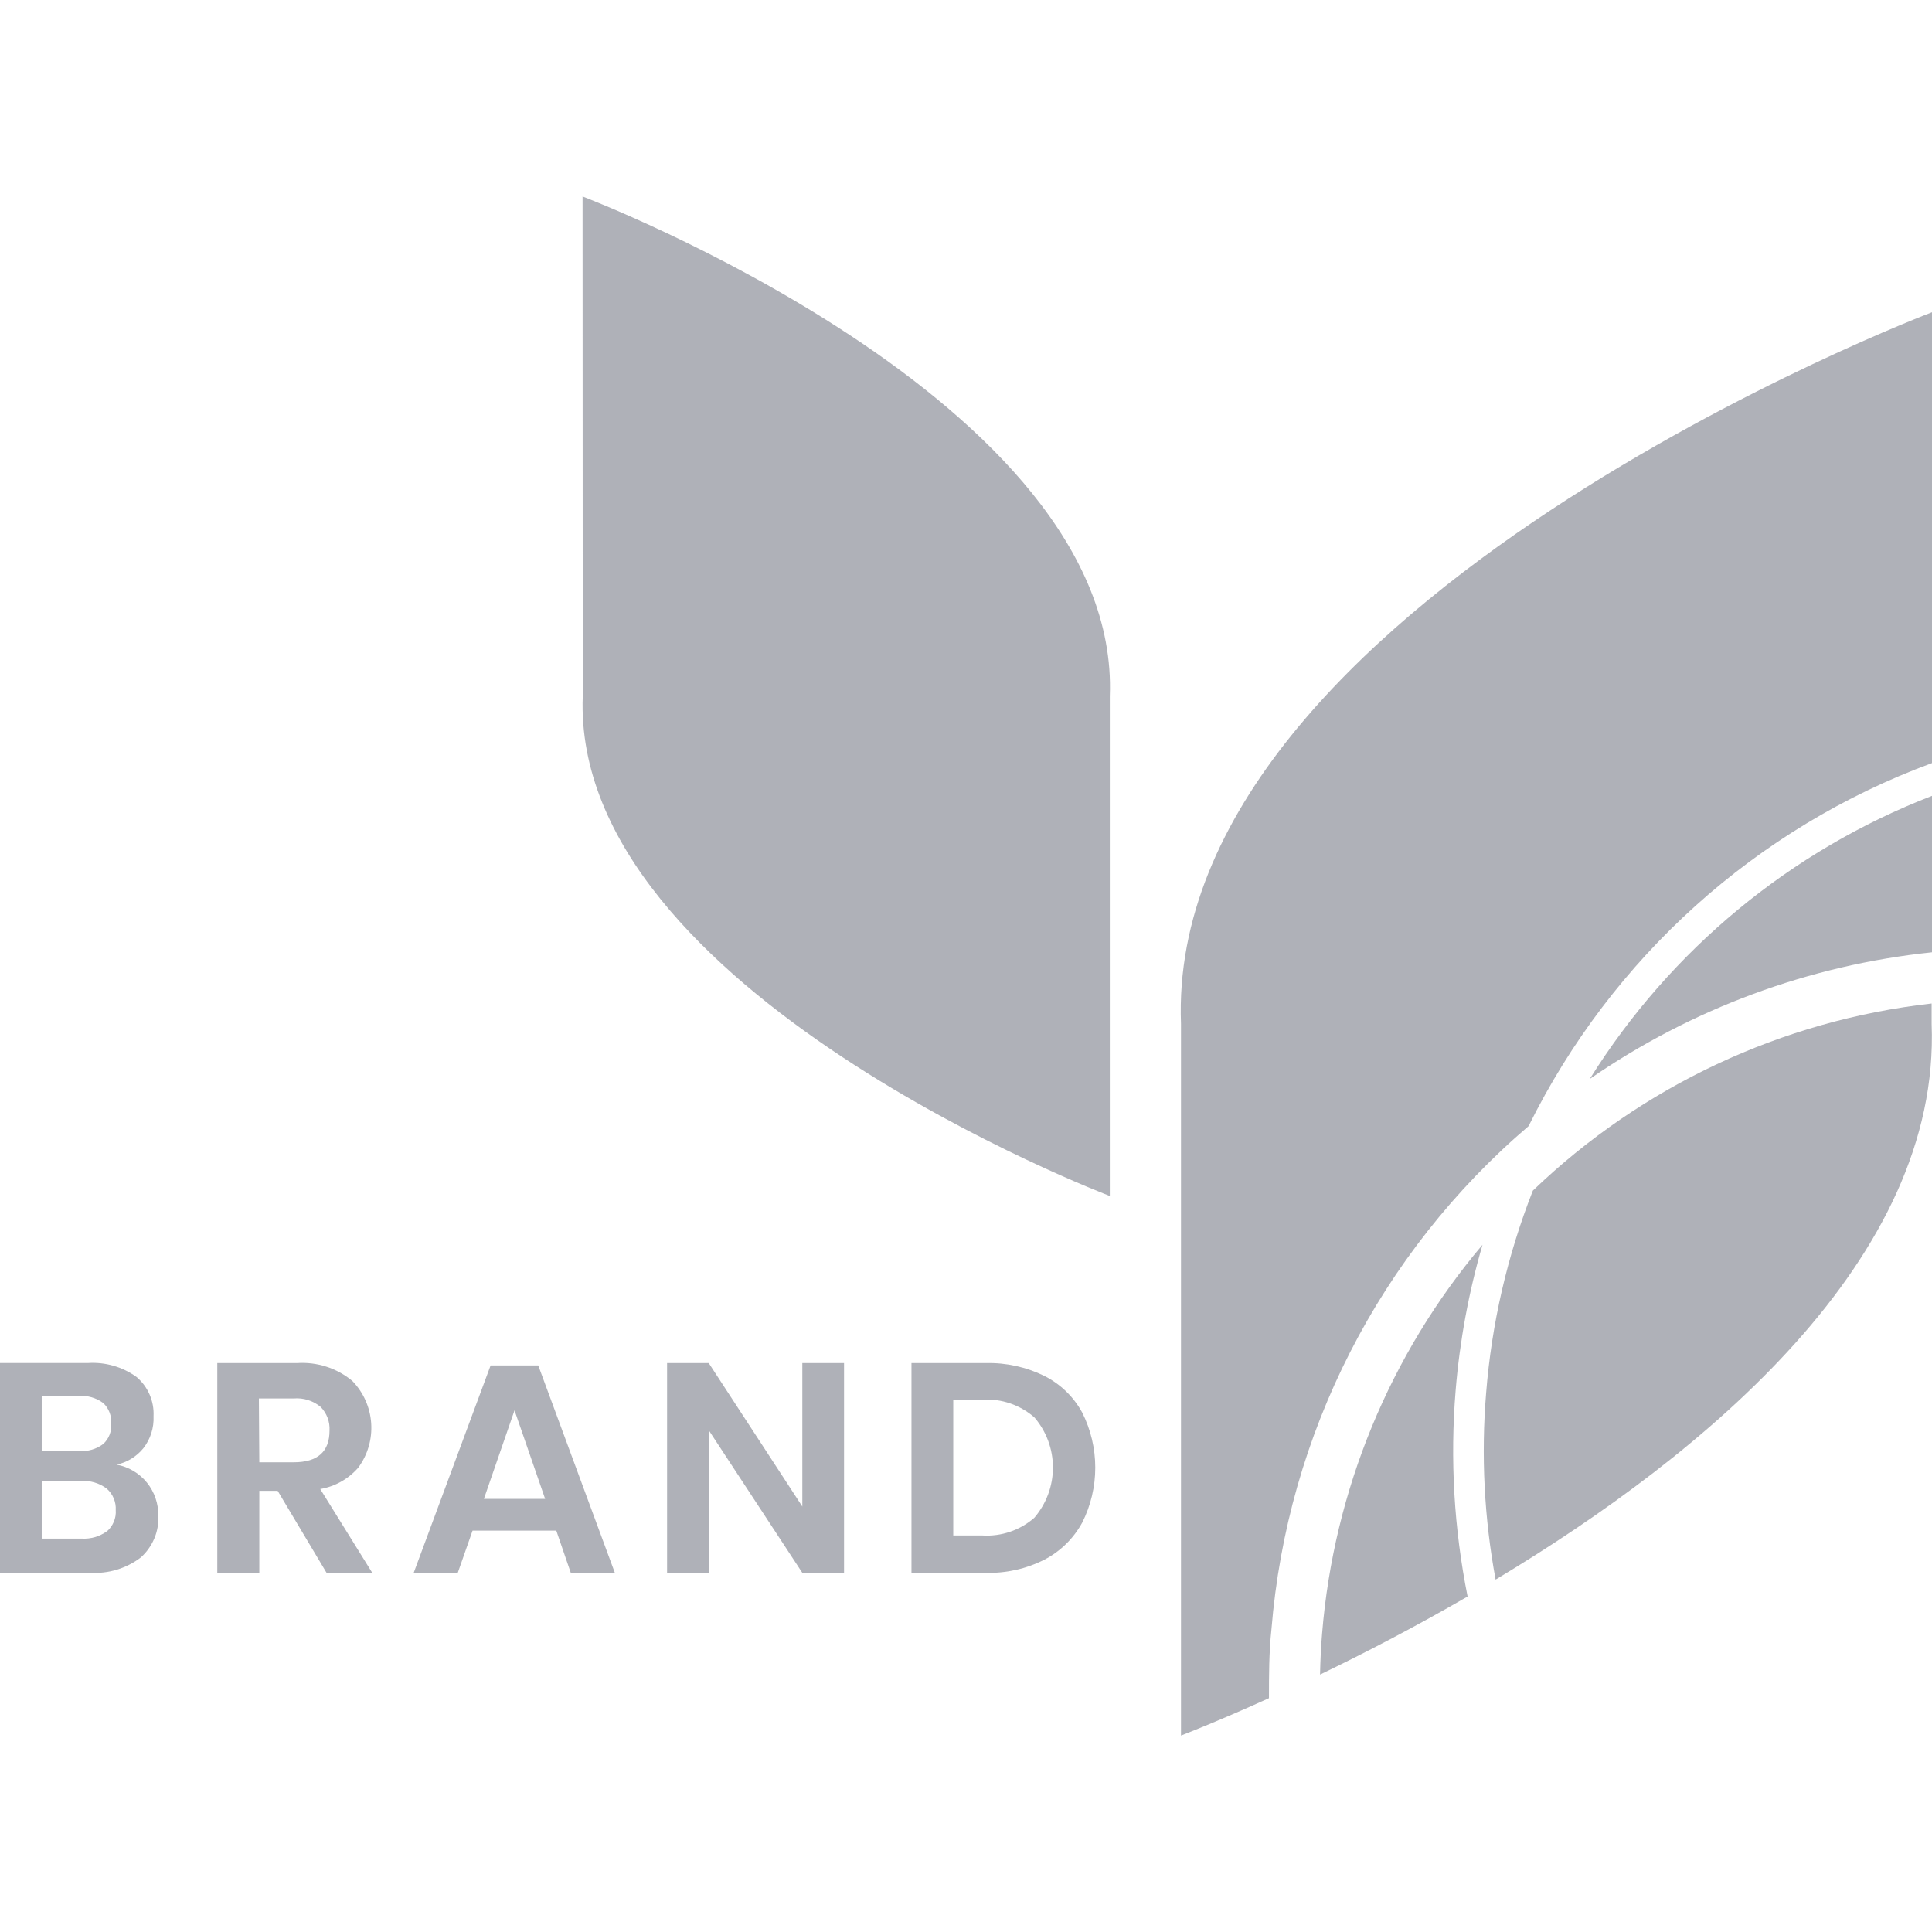
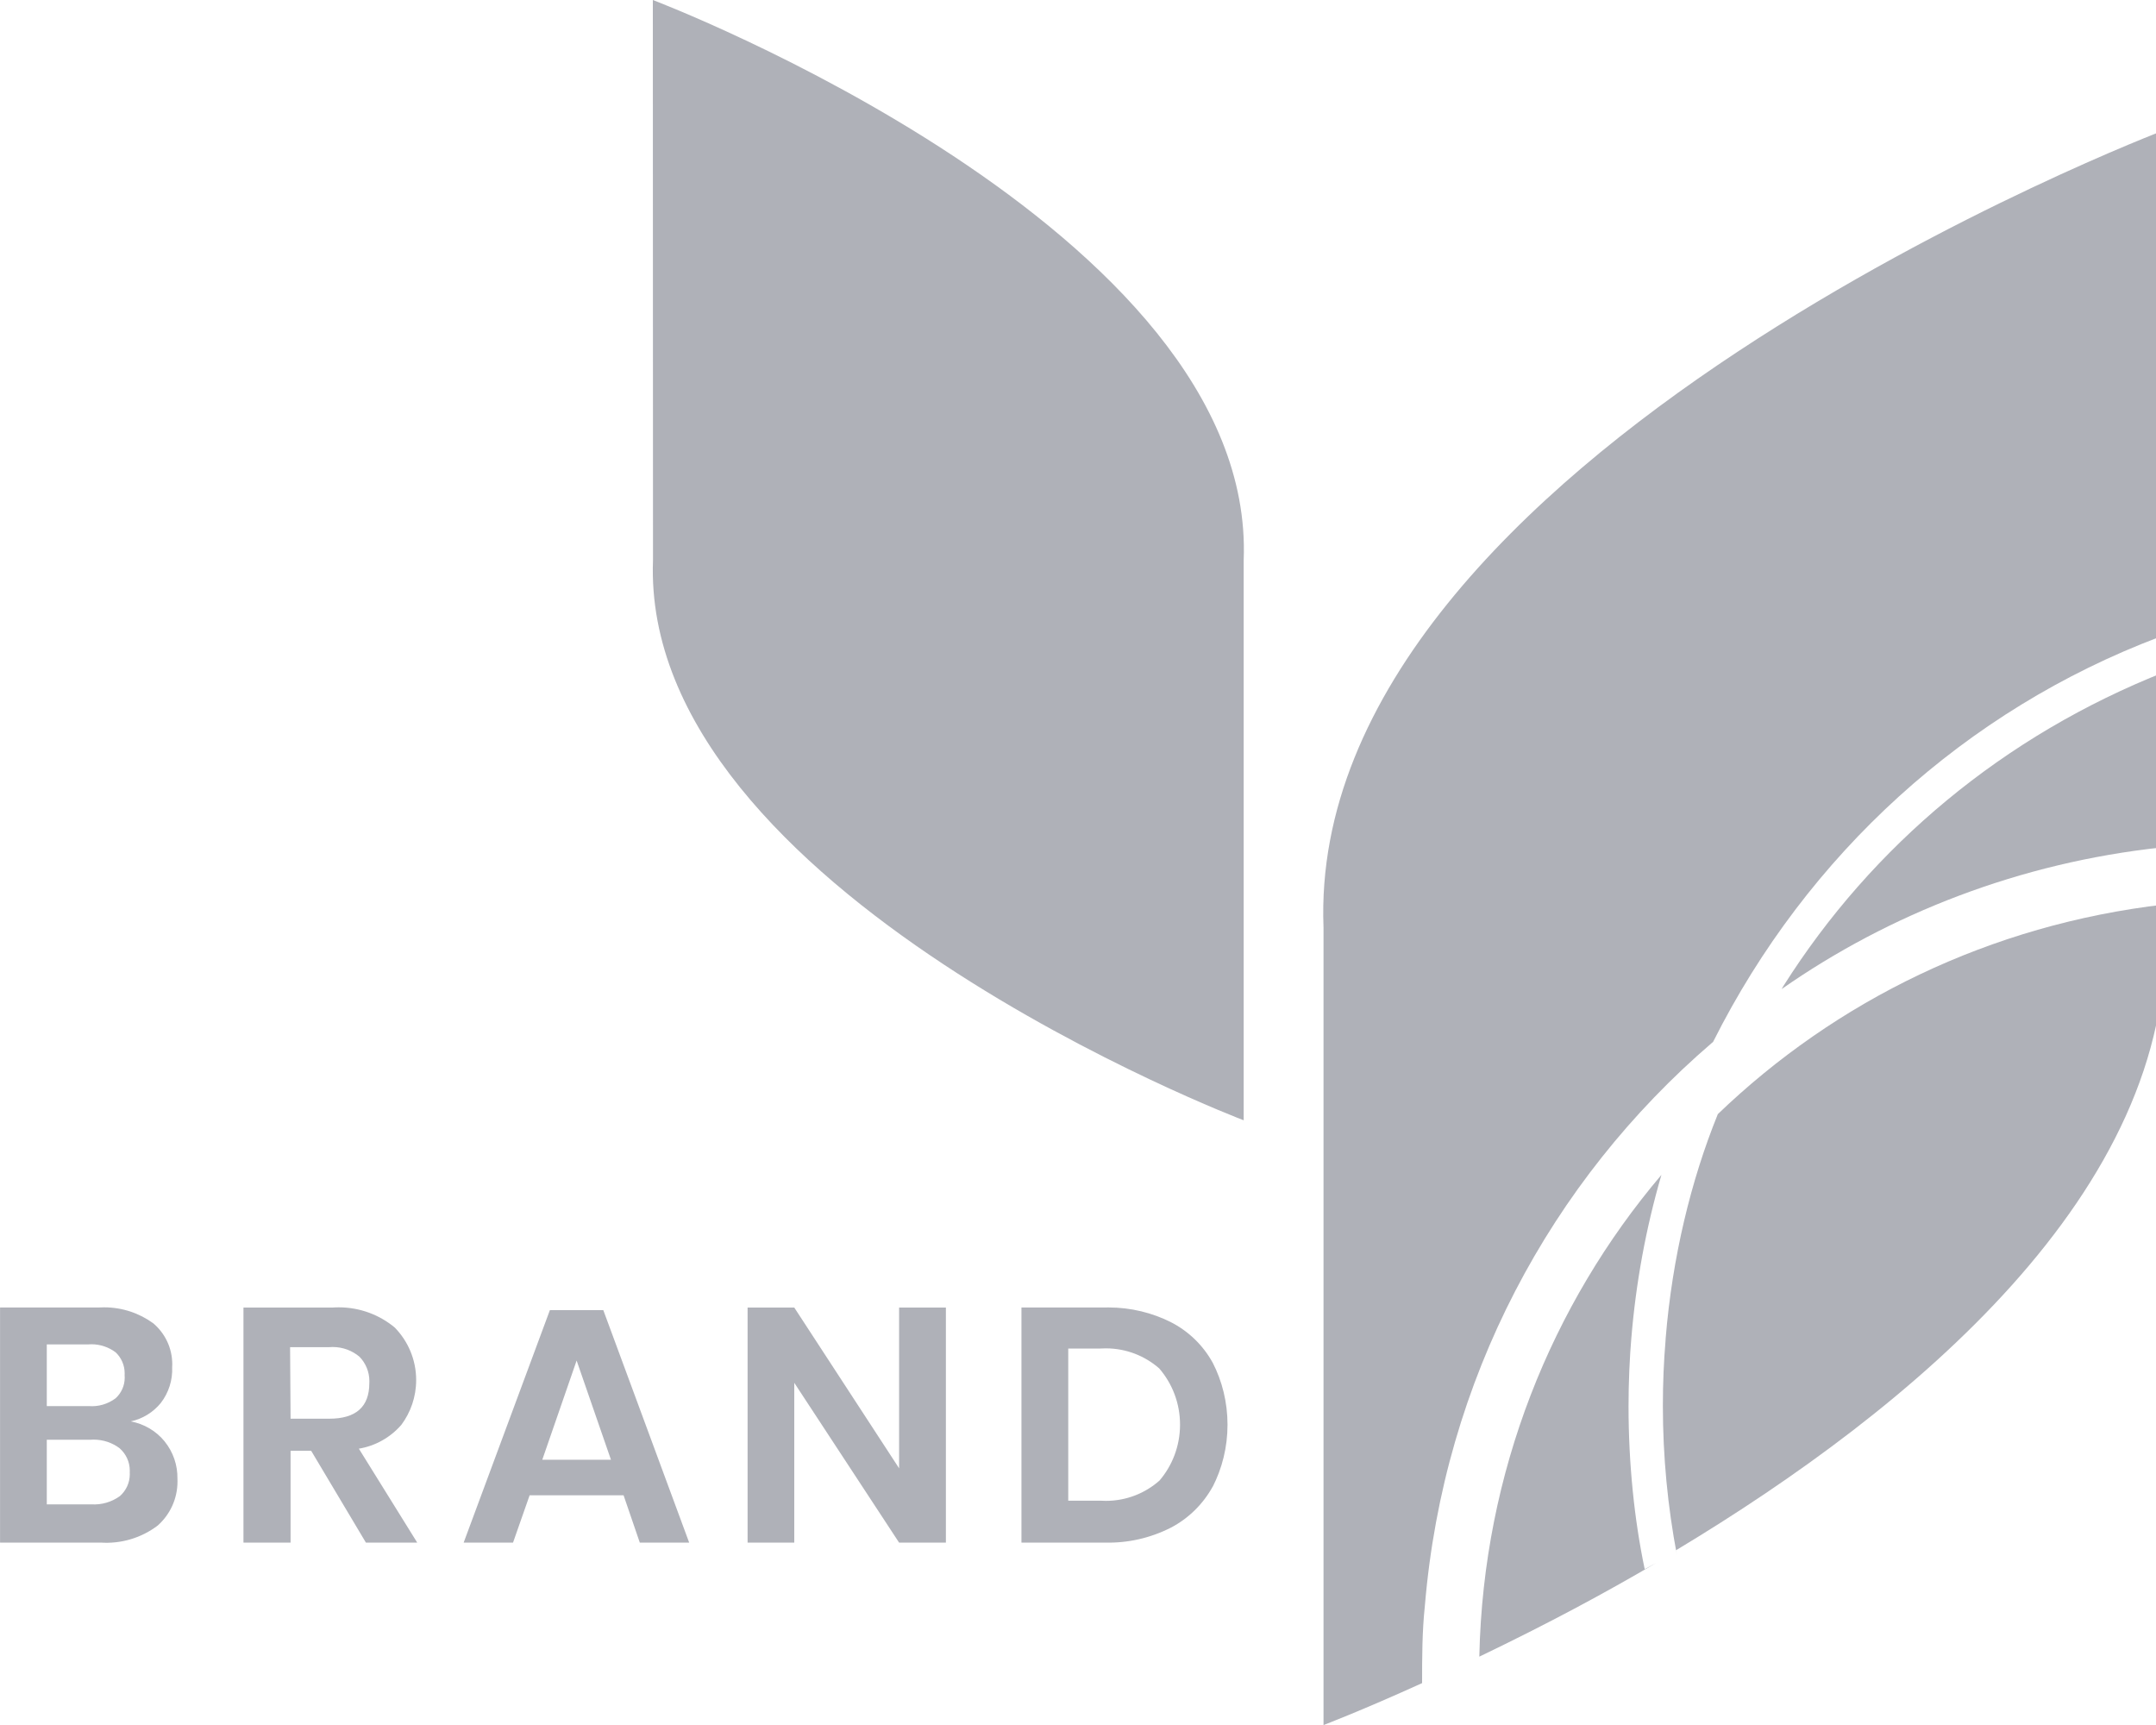
- <svg xmlns="http://www.w3.org/2000/svg" version="1.1" width="32" height="32" viewBox="0 0 32 32">
-   <path fill="#afb1b8" d="M2.434 24.557c0.125 0.155 0.191 0.349 0.188 0.548 0.006 0.13-0.016 0.26-0.067 0.379s-0.127 0.227-0.224 0.313c-0.242 0.184-0.542 0.273-0.845 0.253h-1.486v-3.474h1.455c0.287-0.019 0.572 0.062 0.806 0.231 0.094 0.079 0.168 0.179 0.217 0.292s0.071 0.235 0.065 0.358c0.009 0.192-0.051 0.38-0.169 0.531-0.113 0.138-0.269 0.234-0.443 0.271 0.197 0.036 0.375 0.141 0.502 0.297zM0.691 24.033h0.622c0.141 0.011 0.282-0.030 0.396-0.115 0.047-0.043 0.083-0.095 0.106-0.154s0.032-0.122 0.027-0.185c0.004-0.063-0.005-0.126-0.028-0.185s-0.058-0.112-0.104-0.155c-0.117-0.087-0.262-0.129-0.407-0.117h-0.612v0.911zM1.77 25.365c0.050-0.044 0.089-0.098 0.115-0.159s0.037-0.128 0.032-0.194c0.004-0.067-0.008-0.134-0.034-0.196s-0.066-0.117-0.117-0.161c-0.122-0.091-0.271-0.135-0.423-0.126h-0.652v0.955h0.661c0.149 0.009 0.296-0.034 0.417-0.12z" />
-   <path fill="#afb1b8" d="M5.409 26.051l-0.81-1.358h-0.304v1.358h-0.696v-3.474h1.318c0.332-0.023 0.661 0.082 0.918 0.295 0.184 0.189 0.295 0.437 0.313 0.701s-0.058 0.525-0.215 0.737c-0.163 0.187-0.385 0.312-0.629 0.353l0.862 1.388h-0.757zM4.295 24.22h0.57c0.396 0 0.593-0.175 0.593-0.526 0.004-0.072-0.007-0.143-0.032-0.21s-0.064-0.128-0.114-0.18c-0.125-0.104-0.286-0.155-0.448-0.141h-0.576l0.007 1.057z" />
-   <path fill="#afb1b8" d="M9.215 25.352h-1.388l-0.245 0.699h-0.73l1.274-3.435h0.789l1.269 3.435h-0.73l-0.24-0.699zM9.029 24.826l-0.507-1.466-0.507 1.466h1.014z" />
-   <path fill="#afb1b8" d="M13.98 26.051h-0.691l-1.55-2.362v2.362h-0.69v-3.474h0.69l1.55 2.376v-2.376h0.691v3.474z" />
-   <path fill="#afb1b8" d="M17.925 25.219c-0.143 0.262-0.361 0.476-0.625 0.613-0.301 0.153-0.635 0.228-0.972 0.219h-1.231v-3.474h1.231c0.336-0.009 0.67 0.065 0.972 0.214 0.265 0.134 0.483 0.345 0.625 0.606 0.142 0.283 0.216 0.595 0.216 0.911s-0.074 0.629-0.216 0.911zM17.134 25.136c0.197-0.231 0.306-0.525 0.306-0.829s-0.108-0.598-0.306-0.829c-0.238-0.209-0.549-0.315-0.865-0.295h-0.48v2.249h0.48c0.316 0.020 0.627-0.086 0.865-0.295z" />
-   <path fill="#afb1b8" d="M9.648 3.254c0 0 8.923 3.382 8.734 8.277v8.278c0 0-8.916-3.384-8.73-8.278l-0.003-8.277z" />
-   <path fill="#afb1b8" d="M26.331 17.871c1.685-1.164 3.634-1.886 5.669-2.098v-2.591c-2.344 0.907-4.333 2.552-5.669 4.689z" />
-   <path fill="#afb1b8" d="M25.318 18.652c1.379-2.788 3.77-4.94 6.682-6.013v-7.467c0 0-12.707 4.818-12.439 11.788v11.786c0 0 0.566-0.215 1.457-0.619 0-0.377 0-0.757 0.041-1.139 0.263-3.236 1.795-6.234 4.259-8.336z" />
-   <path fill="#afb1b8" d="M24.11 23.030c0.067-0.817 0.216-1.626 0.445-2.413-1.534 1.815-2.464 4.067-2.657 6.44-0.019 0.224-0.029 0.448-0.034 0.679 0.722-0.348 1.562-0.782 2.444-1.293-0.225-1.123-0.292-2.271-0.198-3.413z" />
-   <path fill="#afb1b8" d="M24.615 23.073c-0.085 1.032-0.032 2.072 0.157 3.090 3.472-2.086 7.373-5.308 7.222-9.203v-0.339c-2.48 0.279-4.801 1.367-6.605 3.099-0.422 1.073-0.683 2.203-0.774 3.353z" />
+ <svg xmlns="http://www.w3.org/2000/svg" version="1.1" width="40" height="32" viewBox="0 0 40 32">
+   <path fill="#afb1b8" d="M3.056 26.742c0.157 0.194 0.24 0.438 0.236 0.688 0.001 0.016 0.001 0.035 0.001 0.053 0 0.324-0.141 0.615-0.365 0.815l-0.001 0.001c-0.304 0.231-0.681 0.343-1.061 0.317h-1.865v-4.361h1.827c0.031-0.002 0.067-0.003 0.103-0.003 0.341 0 0.657 0.11 0.914 0.297l-0.004-0.003c0.218 0.184 0.355 0.457 0.355 0.763 0 0.018-0.001 0.037-0.002 0.055l0-0.003c0.011 0.24-0.065 0.477-0.212 0.667-0.142 0.173-0.338 0.293-0.556 0.34 0.247 0.046 0.471 0.177 0.63 0.373zM0.868 26.084h0.78c0.178 0.014 0.354-0.038 0.497-0.145 0.104-0.095 0.169-0.232 0.169-0.383 0-0.015-0.001-0.030-0.002-0.045l0 0.002c0.001-0.011 0.001-0.024 0.001-0.037 0-0.153-0.064-0.291-0.167-0.389l-0-0c-0.124-0.093-0.281-0.15-0.45-0.15-0.021 0-0.043 0.001-0.064 0.003l0.003-0h-0.767v1.144zM2.222 27.756c0.114-0.1 0.186-0.246 0.186-0.408 0-0.012-0-0.024-0.001-0.036l0 0.002c0.001-0.010 0.001-0.021 0.001-0.032 0-0.166-0.073-0.314-0.189-0.416l-0.001-0.001c-0.132-0.099-0.299-0.159-0.48-0.159-0.018 0-0.036 0.001-0.054 0.002l0.002-0h-0.818v1.199h0.829c0.187 0.011 0.372-0.042 0.524-0.151zM6.789 28.617l-1.016-1.704h-0.382v1.704h-0.874v-4.361h1.654c0.034-0.003 0.074-0.004 0.114-0.004 0.396 0 0.76 0.142 1.042 0.377l-0.003-0.002c0.245 0.251 0.397 0.595 0.397 0.974 0 0.313-0.103 0.601-0.277 0.834l0.003-0.004c-0.204 0.235-0.483 0.392-0.789 0.443l1.083 1.743h-0.951zM5.392 26.318h0.715c0.497 0 0.745-0.22 0.745-0.66 0.001-0.011 0.001-0.024 0.001-0.037 0-0.176-0.070-0.336-0.184-0.453l0 0c-0.133-0.112-0.306-0.18-0.496-0.18-0.024 0-0.047 0.001-0.070 0.003l0.003-0h-0.724l0.009 1.328zM11.568 27.739h-1.742l-0.308 0.878h-0.916l1.6-4.313h0.991l1.593 4.312h-0.916l-0.301-0.878zM11.335 27.079l-0.637-1.84-0.637 1.84h1.273zM17.55 28.617h-0.869l-1.945-2.965v2.965h-0.866v-4.361h0.866l1.945 2.982v-2.982h0.868v4.361zM22.502 27.573c-0.182 0.33-0.45 0.593-0.775 0.764l-0.010 0.005c-0.378 0.191-0.797 0.286-1.22 0.274h-1.546v-4.361h1.546c0.020-0.001 0.044-0.001 0.067-0.001 0.42 0 0.817 0.1 1.168 0.277l-0.015-0.007c0.332 0.168 0.606 0.433 0.785 0.761 0.171 0.333 0.272 0.727 0.272 1.144s-0.1 0.811-0.278 1.158l0.007-0.014zM21.509 27.469c0.239-0.278 0.384-0.642 0.384-1.041s-0.145-0.763-0.386-1.043l0.002 0.002c-0.264-0.232-0.612-0.374-0.993-0.374-0.033 0-0.065 0.001-0.098 0.003l0.004-0h-0.603v2.823h0.603c0.028 0.002 0.061 0.003 0.094 0.003 0.381 0 0.729-0.141 0.994-0.375l-0.002 0.001zM12.112 0s11.201 4.246 10.962 10.39v10.392s-11.193-4.248-10.959-10.392l-0.003-10.39zM33.053 18.349c2.005-1.402 4.428-2.346 7.049-2.628l0.068-0.006v-3.253c-2.995 1.181-5.437 3.227-7.081 5.827l-0.035 0.060z" />
+   <path fill="#afb1b8" d="M31.782 19.329c1.749-3.487 4.693-6.158 8.283-7.513l0.105-0.035v-9.373s-15.952 6.048-15.615 14.797v14.796s0.711-0.27 1.829-0.778c0-0.473 0-0.95 0.051-1.43 0.35-4.205 2.342-7.887 5.325-10.446l0.021-0.017z" />
+   <path fill="#afb1b8" d="M30.266 24.825c0.084-1.026 0.27-2.041 0.558-3.030-2.038 2.401-3.303 5.514-3.378 8.921l-0 0.016c1.299-0.625 2.304-1.166 3.286-1.741l-0.218 0.118c-0.191-0.908-0.3-1.952-0.3-3.021 0-0.445 0.019-0.885 0.056-1.32l-0.004 0.057zM30.9 24.878c-0.031 0.359-0.049 0.777-0.049 1.199 0 0.948 0.090 1.874 0.261 2.772l-0.015-0.092c4.357-2.619 9.255-6.664 9.066-11.553v-0.426c-3.246 0.375-6.107 1.788-8.297 3.894l0.005-0.005c-0.501 1.234-0.846 2.664-0.968 4.158l-0.003 0.052z" />
</svg>
